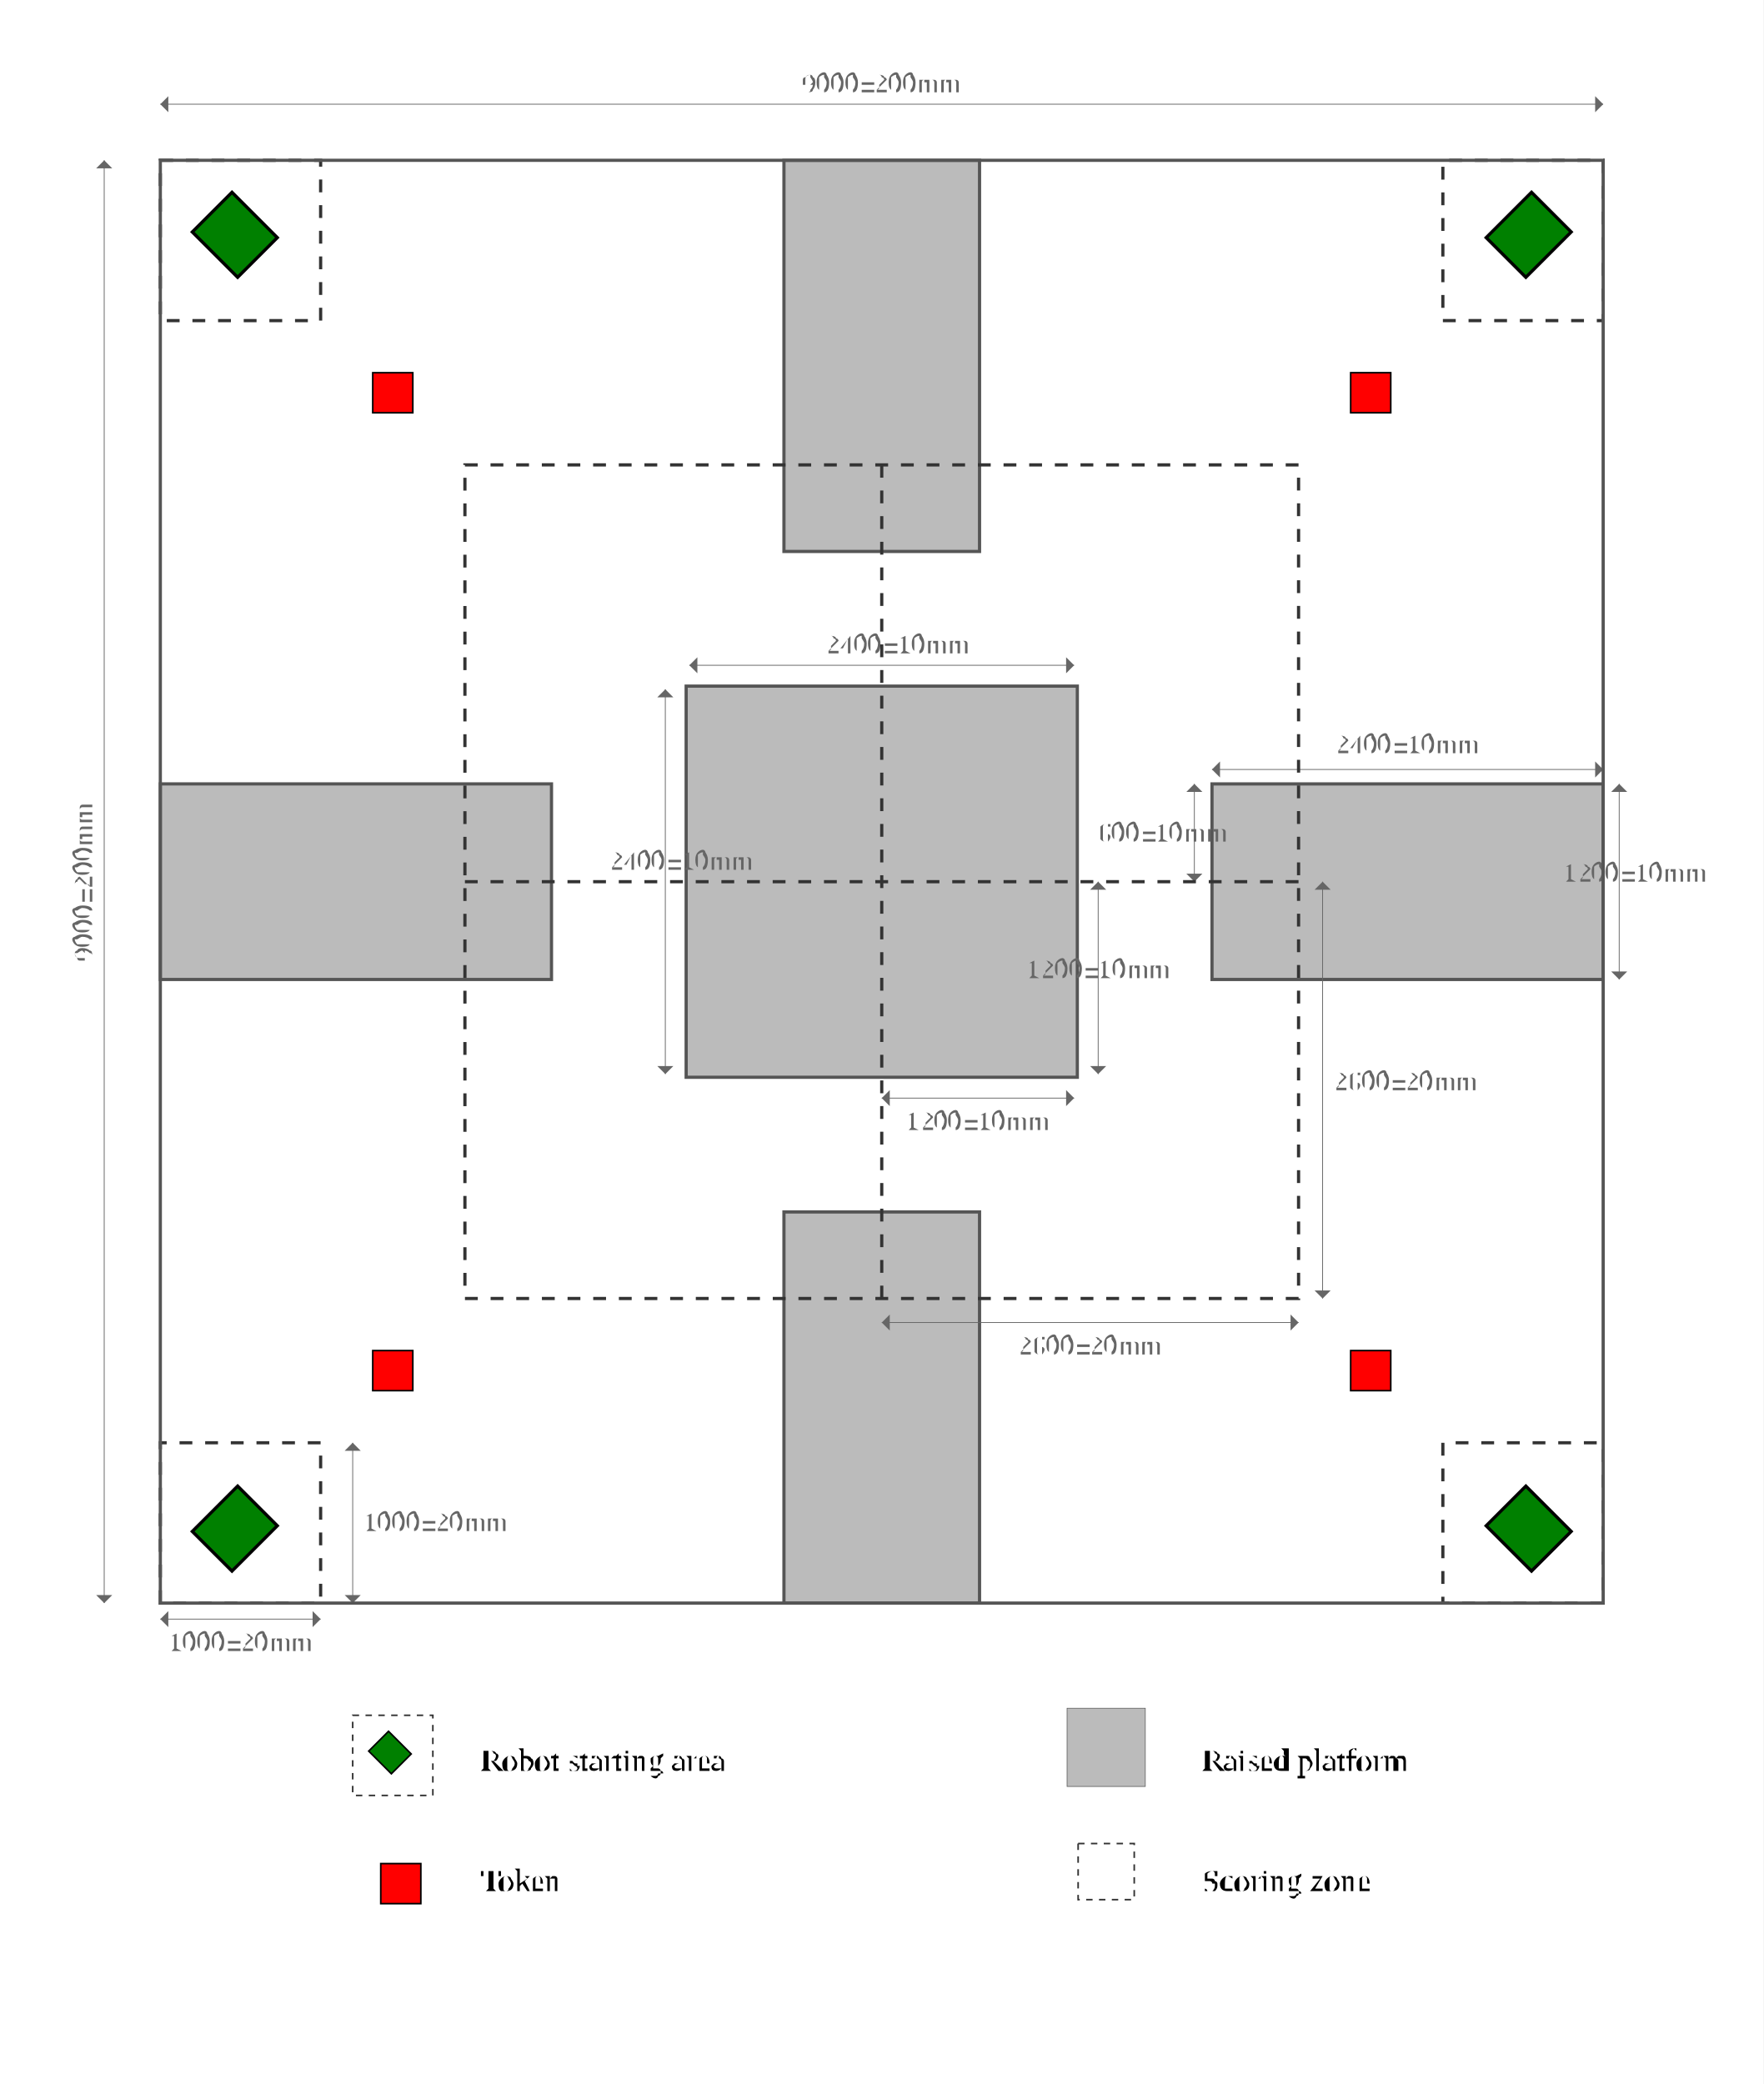
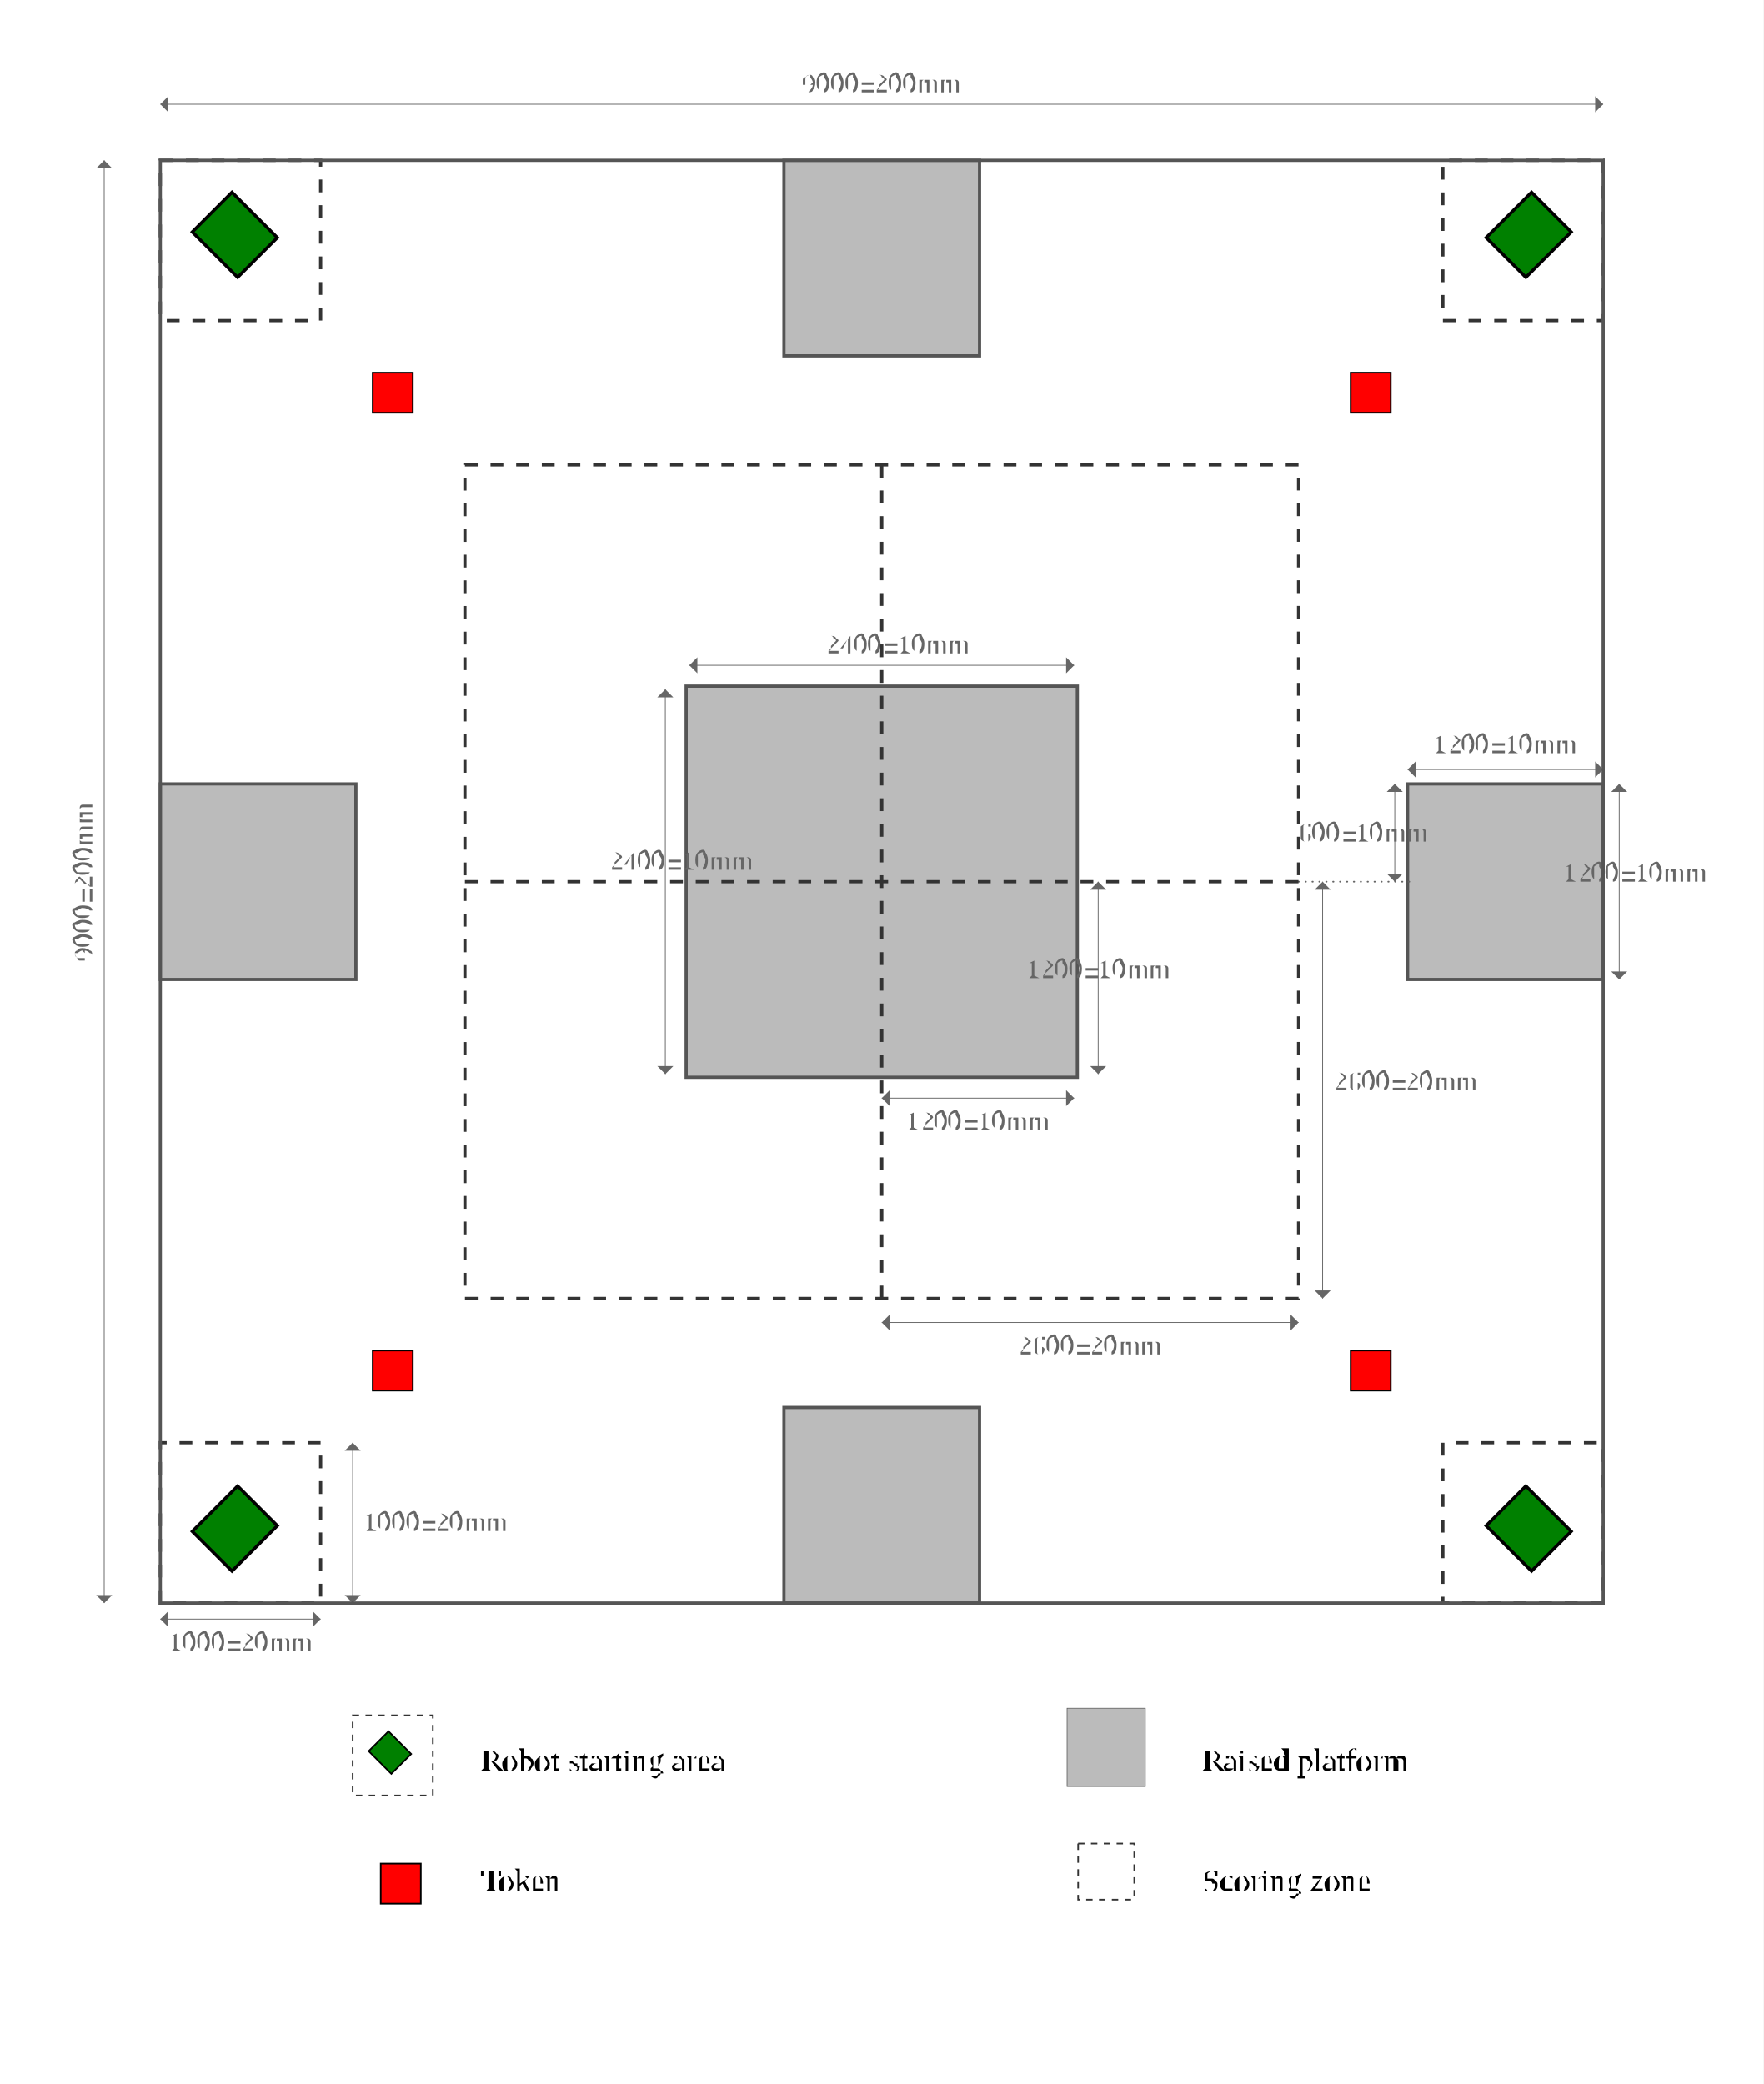
<svg xmlns="http://www.w3.org/2000/svg" xmlns:xlink="http://www.w3.org/1999/xlink" version="1.1" baseProfile="full" width="1100" height="1300">
  <style type="text/css">
    

      .arena-wall {
          fill: none;
          stroke: #555;
          stroke-width: .02;
      }

      .platform {
          fill: #bbb;
          stroke: #555;
          stroke-width: .02;
      }

      #robot {
          fill: green;
          stroke: black;
          stroke-width: 0.02;
      }

      #token {
          fill: red;
          stroke: black;
          stroke-width: 0.01;
      }

      .starting-area {
          stroke: #333;
          stroke-width: 0.02;
          /*stroke-dasharray: 0.141, 0.141;*/
          stroke-dasharray: 0.08 0.08;
          stroke-dashoffset: -50%;
          fill: none;
      }

      .scoring-zone {
          stroke: #333;
          stroke-width: 0.02;
          stroke-dasharray: 0.08 0.08;
          stroke-dashoffset: -50%;
          fill: none;
      }

      .dimension line {
        stroke: #666;
        stroke-width: 0.005;
        marker-start: url(#dimension-arrow-head-start);
        marker-end: url(#dimension-arrow-head-end);
      }

      .dimension text {
        fill: #666;
        font-size: 0.175px;
      }
      .dimension text.above {
        text-anchor: middle;
      }
      .dimension text.left-rotated {
        text-anchor: middle;
        transform: rotate(-90deg);
      }
      .dimension text.left {
        text-anchor: end;
        dominant-baseline: middle;
      }
      .dimension text.right {
        text-anchor: start;
        dominant-baseline: middle;
      }

      .dimension-arrow-head {
        fill: #666;
      }

      .dimension-guide {
        stroke: #666;
        stroke-width: 0.01;
        stroke-dasharray: 0.003 0.04;
        stroke-linecap: round;
        fill: none;
      }

      .legend-label {
        font-size: 0.2px;
        text-anchor: start;
        dominant-baseline: middle;
      }

    
  </style>
  <defs>
    <rect width="0.35" height="0.4" x="-0.175" y="-0.25" id="robot" />
    <g id="starting-area">
      <g transform="translate(0.5 0.5) rotate(-45)">
        <use xlink:href="#robot" />
      </g>
      <rect width="1" height="1" x="0" y="0" class="starting-area" />
    </g>
    <rect width="0.25" height="0.25" x="-0.125" y="-0.125" id="token" />
-     <rect width="2.44" height="1.22" y="-0.61" id="side-platform" class="platform" />
+     <rect width="1.22" height="1.22" y="-0.61" id="side-platform" class="platform" />
    <g id="scoring-zones">
      <rect width="2.44" height="2.44" x="-1.22" y="-1.22" id="platform" class="platform" />
      <g class="dimension" transform="translate(0 -1.35)">
        <line x1="-1.2" y1="0" x2="1.2" y2="0" />
        <text x="0.1" y="-0.075" class="above">2400±10mm</text>
      </g>
      <g class="dimension" transform="translate(-1.35 0)">
        <line x1="0" y1="-1.2" x2="0" y2="1.2" />
        <text x="0.1" y="-0.075" class="above">2400±10mm</text>
      </g>
      <g class="dimension" transform="translate(0 1.35)">
        <line x1="1.2" y1="0" x2="0" y2="0" />
        <text x="0.6" y="0.2" class="above">1200±10mm</text>
      </g>
      <g class="dimension" transform="translate(1.35 0)">
        <line x1="0" y1="1.2" x2="0" y2="0" />
        <text x="0" y="0.6" class="above">1200±10mm</text>
      </g>
      <rect width="5.2" height="5.2" x="-2.6" y="-2.6" class="scoring-zone" />
      <line y1="-2.6" y2="2.6" class="scoring-zone" />
      <line x1="-2.6" x2="2.6" class="scoring-zone" />
      <g class="dimension" transform="translate(0 2.75)">
        <line x1="2.6" y1="0" x2="0" y2="0" />
        <text x="1.3" y="0.2" class="above">2600±20mm</text>
      </g>
      <g class="dimension" transform="translate(2.75 0)">
        <line x1="0" y1="2.6" x2="0" y2="0" />
        <text x="0.07" y="1.3" lass="above">2600±20mm</text>
      </g>
    </g>
    <g id="dimension-arrow-head" transform="scale(0.05)">
      <path d="M0,0 L1,1 L1,-1 L0,0" class="dimension-arrow-head" />
    </g>
    <marker id="dimension-arrow-head-start" orient="auto" markerWidth="1" markerHeight="2" refX="0" refY="1" markerUnits="userSpaceOnUse">
      <use xlink:href="#dimension-arrow-head" transform="translate(0 1)" />
    </marker>
    <marker id="dimension-arrow-head-end" orient="auto" markerWidth="1" markerHeight="2" refX="1" refY="1" markerUnits="userSpaceOnUse">
      <use xlink:href="#dimension-arrow-head" transform="translate(1 1) scale(-1 1)" />
    </marker>
  </defs>
  <rect width="100%" height="100%" fill="white" />
  <g id="arena-space" transform="scale(100)">
    <g id="arena" transform="translate(1 1)">
      <use xlink:href="#starting-area" />
      <use xlink:href="#starting-area" transform="rotate(90 4.5 4.5)" />
      <use xlink:href="#starting-area" transform="rotate(180 4.5 4.5)" />
      <use xlink:href="#starting-area" transform="rotate(270 4.5 4.5)" />
      <g class="dimension" transform="translate(0 9.1)">
        <line x1="0" y1="0" x2="1" y2="0" />
        <text x="0.5" y="0.2" class="above">1000±20mm</text>
      </g>
      <g class="dimension" transform="translate(1.2 8)">
        <line x1="0" y1="1" x2="0" y2="0" />
        <text x="0.07" y="0.55" lass="above">1000±20mm</text>
      </g>
      <use xlink:href="#side-platform" transform="translate(0 4.5)" />
      <use xlink:href="#side-platform" transform="rotate(90 4.5 4.5) translate(0 4.5)" />
      <use xlink:href="#side-platform" transform="rotate(180 4.5 4.5) translate(0 4.5)" />
      <use xlink:href="#side-platform" transform="rotate(270 4.5 4.5) translate(0 4.5)" />
      <g class="dimension" transform="translate(9 3.8)">
-         <line x1="-2.44" y1="0" x2="0" y2="0" />
-         <text x="-1.22" y="-0.1" class="above">2400±10mm</text>
-       </g>
-       <g class="dimension" transform="translate(6.45 4.5)">
+         <line x1="-1.22" y1="0" x2="0" y2="0" />
+         <text x="-0.61" y="-0.1" class="above">1200±10mm</text>
+       </g>
+       <line x1="7.1" y1="4.5" x2="7.8" y2="4.5" class="dimension-guide" />
+       <g class="dimension" transform="translate(7.7 4.5)">
        <line x1="0" y1="0" x2="0" y2="-0.61" />
        <text x="-0.2" y="-0.25" class="above">600±10mm</text>
      </g>
      <g class="dimension" transform="translate(9.1 4.5)">
        <line x1="0" y1="0.61" x2="0" y2="-0.61" />
        <text x="0.1" y="0" class="above">1200±10mm</text>
      </g>
      <use xlink:href="#scoring-zones" transform="translate(4.5 4.5)" />
      <use xlink:href="#token" transform="translate(1.45 1.45)" />
      <use xlink:href="#token" transform="rotate(90 4.5 4.5) translate(1.45 1.45)" />
      <use xlink:href="#token" transform="rotate(180 4.5 4.5) translate(1.45 1.45)" />
      <use xlink:href="#token" transform="rotate(270 4.5 4.5) translate(1.45 1.45)" />
      <rect width="9" height="9" x="0" y="0" class="arena-wall" />
      <g class="dimension" transform="translate(4.5 -0.35)">
        <line x1="-4.5" y1="0" x2="4.5" y2="0" />
        <text x="0" y="-0.075" class="above">9000±200mm</text>
      </g>
      <g class="dimension" transform="translate(-0.35 4.5)">
        <line x1="0" y1="-4.5" x2="0" y2="4.5" />
        <text x="0" y="-0.075" class="left-rotated">9000±200mm</text>
      </g>
    </g>
    <g id="legend" transform="translate(2.5 11)">
      <g transform="translate(0 0)">
        <use xlink:href="#starting-area" transform="scale(0.5) translate(-0.6 -0.6)" />
        <text x="0.5" y="0" class="legend-label">Robot starting area</text>
      </g>
      <g transform="translate(0 0.75)">
        <use xlink:href="#token" />
        <text x="0.5" y="0" class="legend-label">Token</text>
      </g>
      <g transform="translate(4.5 0)">
        <use xlink:href="#platform" transform="scale(0.2) translate(-0.5 -0.5)" />
        <text x="0.5" y="0" class="legend-label">Raised platform</text>
      </g>
      <g transform="translate(4.5 0.75)">
        <rect width="0.7" height="0.7" x="-0.55" y="-0.5" class="scoring-zone" transform="scale(0.5)" />
        <text x="0.5" y="0" class="legend-label">Scoring zone</text>
      </g>
    </g>
  </g>
</svg>
